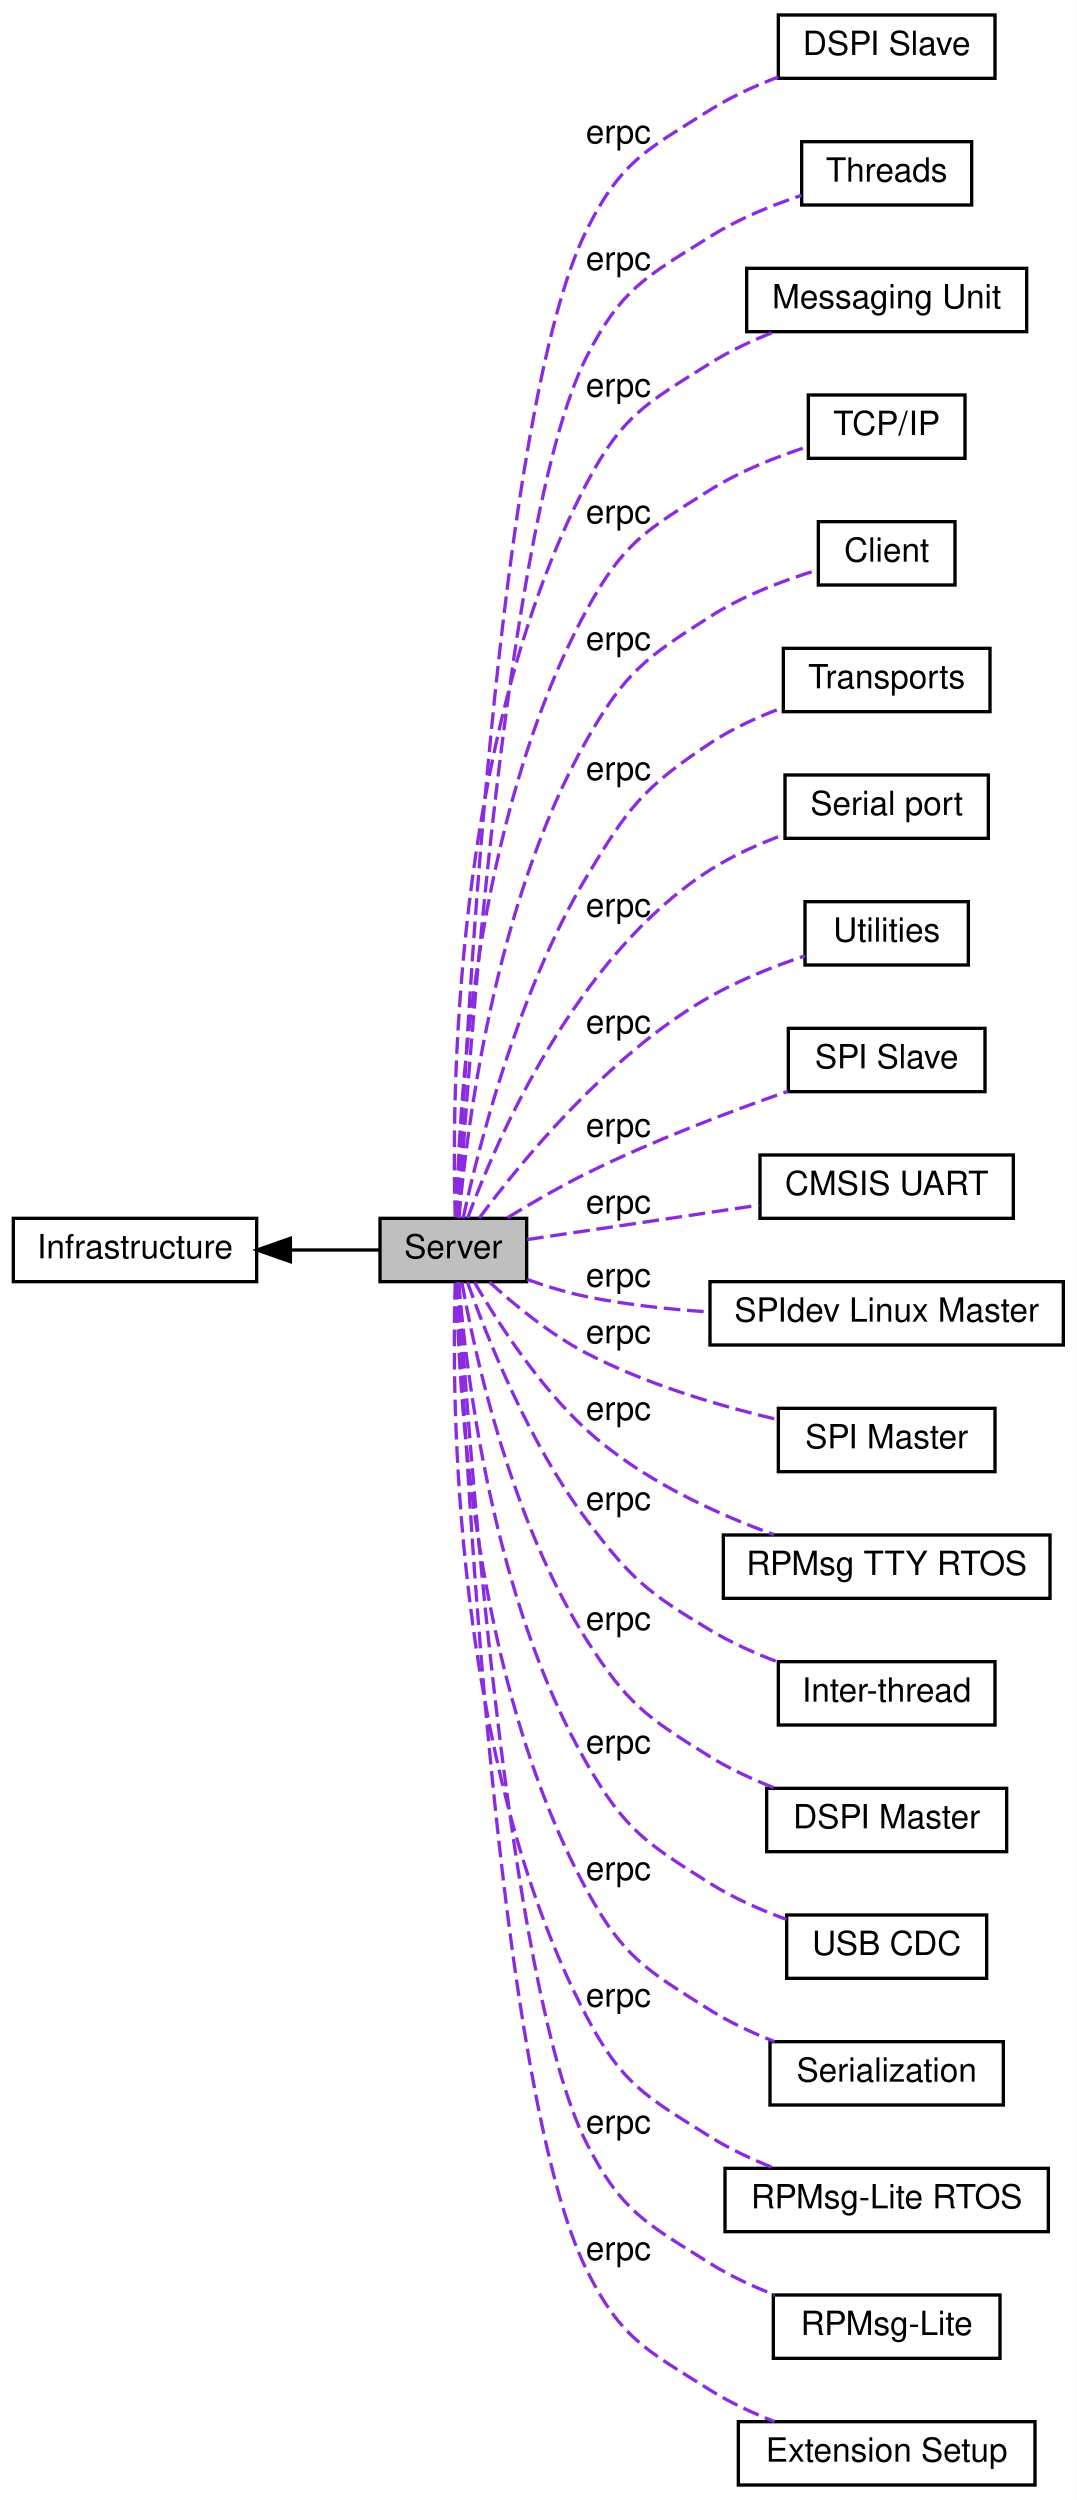
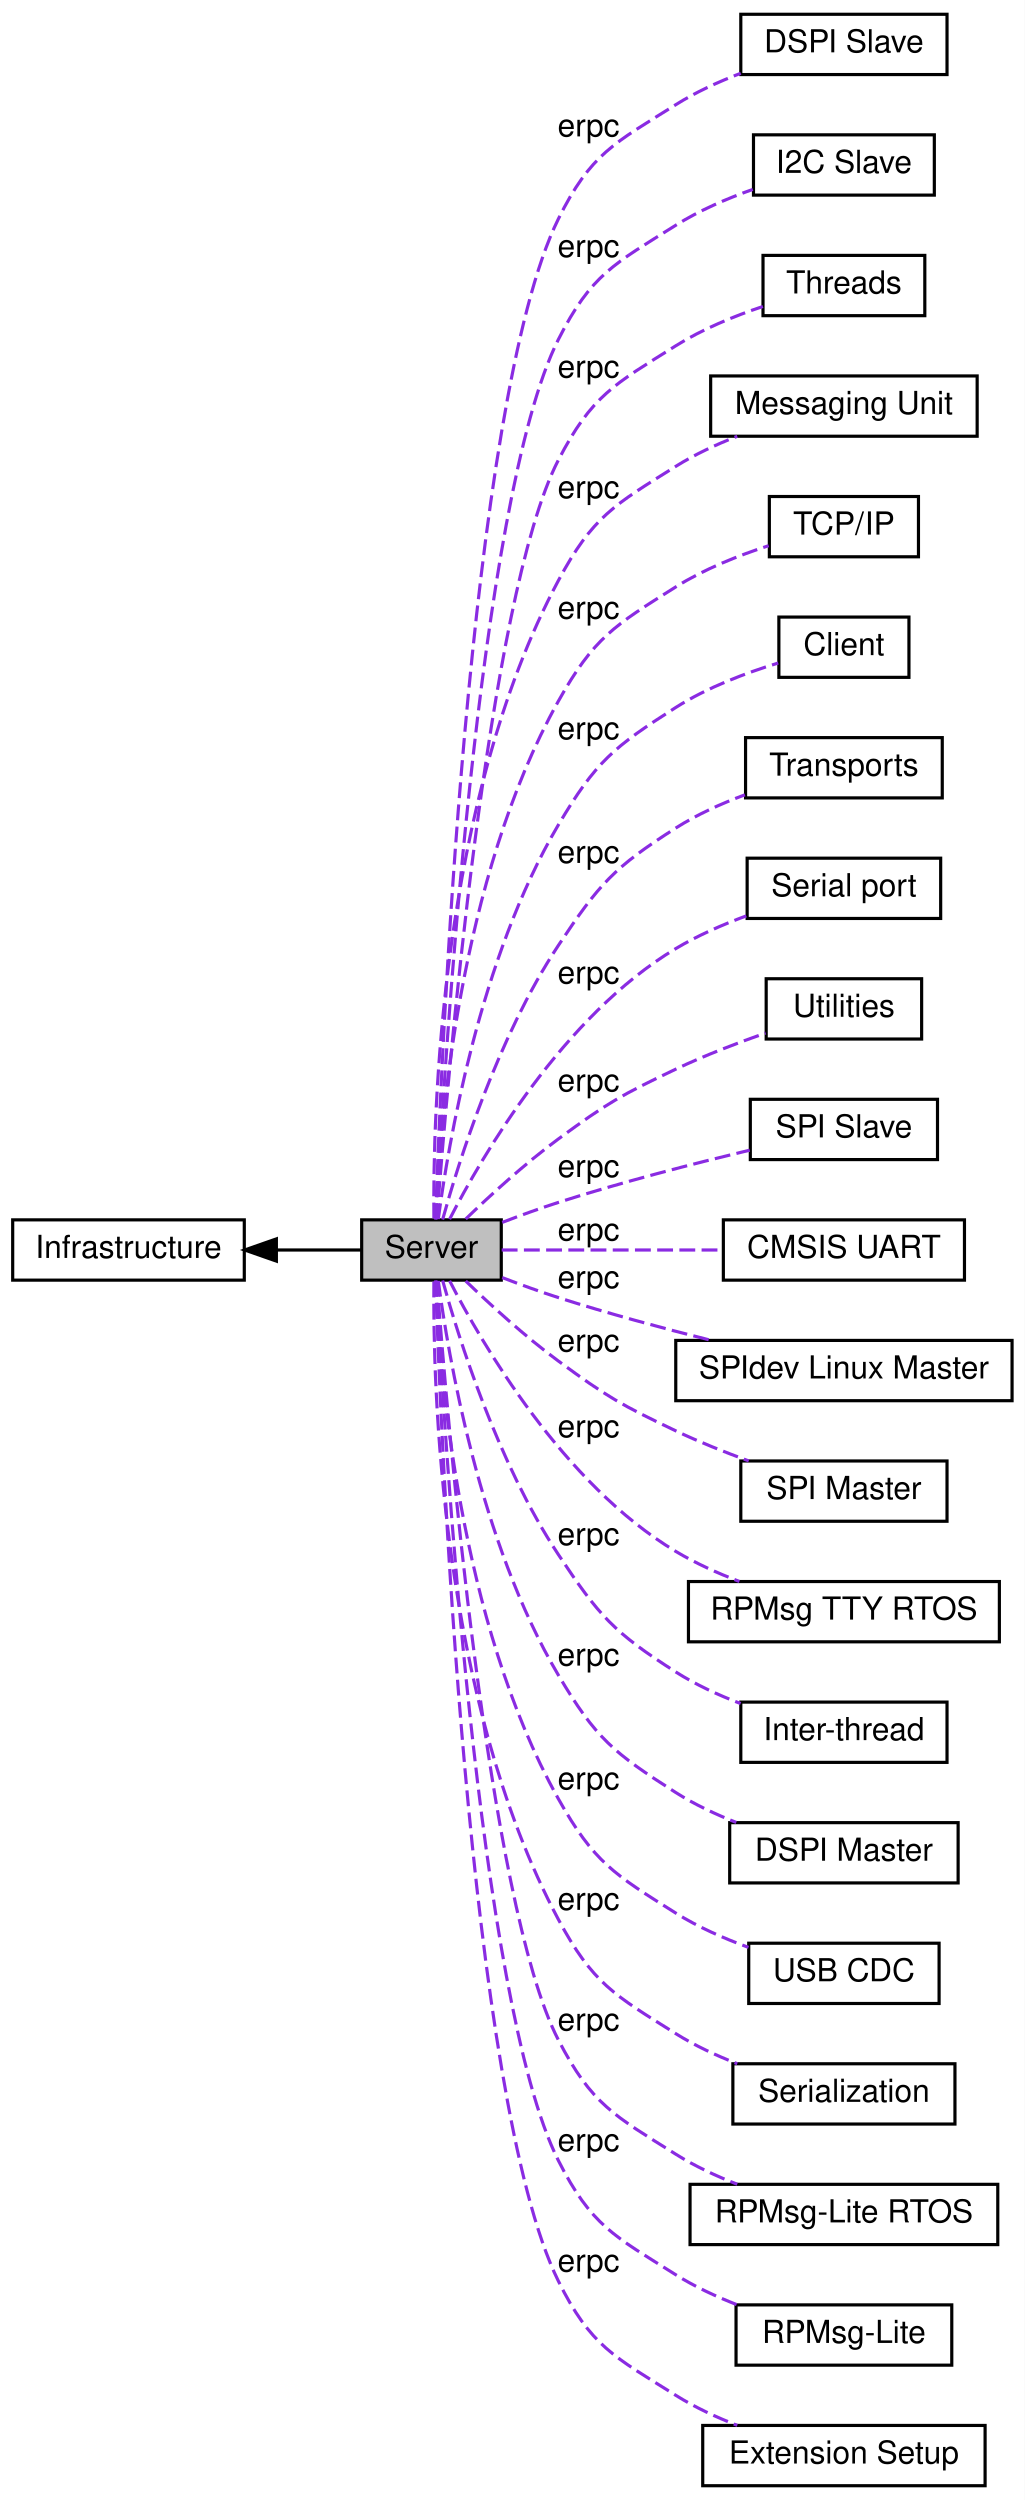
- <svg xmlns="http://www.w3.org/2000/svg" xmlns:xlink="http://www.w3.org/1999/xlink" width="323pt" height="750pt" viewBox="0.00 0.00 323.00 750.00">
-   <g id="graph0" class="graph" transform="scale(1 1) rotate(0) translate(4 746)">
-     <polygon fill="white" stroke="none" points="-4,4 -4,-746 319,-746 319,4 -4,4" />
+ <svg xmlns="http://www.w3.org/2000/svg" xmlns:xlink="http://www.w3.org/1999/xlink" width="323pt" height="788pt" viewBox="0.00 0.00 323.00 788.00">
+   <g id="graph0" class="graph" transform="scale(1 1) rotate(0) translate(4 784)">
+     <polygon fill="white" stroke="none" points="-4,4 -4,-784 319,-784 319,4 -4,4" />
    <g id="node1" class="node">
      <g id="a_node1">
-         <a xlink:href="group__dspi__slave__transport.html" target="_top" xlink:title="Kinetis SDK DSPI slave driver transport. ">
-           <polygon fill="white" stroke="black" points="229.5,-722.5 229.5,-741.5 294.5,-741.5 294.5,-722.5 229.5,-722.5" />
-           <text text-anchor="middle" x="262" y="-729.5" font-family="Helvetica,sans-Serif" font-size="10.00">DSPI Slave</text>
+         <a xlink:href="group__dspi__slave__transport.html" target="_top" xlink:title="MCUXpressoSDK DSPI slave driver transport. ">
+           <polygon fill="white" stroke="black" points="229.5,-760.5 229.5,-779.5 294.5,-779.5 294.5,-760.5 229.5,-760.5" />
+           <text text-anchor="middle" x="262" y="-767.5" font-family="Helvetica,sans-Serif" font-size="10.00">DSPI Slave</text>
        </a>
      </g>
    </g>
    <g id="node2" class="node">
      <g id="a_node2">
+         <a xlink:href="group__i2c__slave__transport.html" target="_top" xlink:title="MCUXpressoSDK I2C slave driver transport. ">
+           <polygon fill="white" stroke="black" points="233.5,-722.5 233.5,-741.5 290.5,-741.5 290.5,-722.5 233.5,-722.5" />
+           <text text-anchor="middle" x="262" y="-729.5" font-family="Helvetica,sans-Serif" font-size="10.00">I2C Slave</text>
+         </a>
+       </g>
+     </g>
+     <g id="node3" class="node">
+       <g id="a_node3">
        <a xlink:href="group__port__threads.html" target="_top" xlink:title="Threading model. ">
          <polygon fill="white" stroke="black" points="236.5,-684.5 236.5,-703.5 287.5,-703.5 287.5,-684.5 236.5,-684.5" />
          <text text-anchor="middle" x="262" y="-691.5" font-family="Helvetica,sans-Serif" font-size="10.00">Threads</text>
        </a>
      </g>
    </g>
-     <g id="node3" class="node">
-       <g id="a_node3">
+     <g id="node4" class="node">
+       <g id="a_node4">
        <a xlink:href="group__mu__transport.html" target="_top" xlink:title="Messaging Unit transport. ">
          <polygon fill="white" stroke="black" points="220,-646.5 220,-665.5 304,-665.5 304,-646.5 220,-646.5" />
          <text text-anchor="middle" x="262" y="-653.5" font-family="Helvetica,sans-Serif" font-size="10.00">Messaging Unit</text>
        </a>
      </g>
    </g>
-     <g id="node4" class="node">
-       <g id="a_node4">
+     <g id="node5" class="node">
+       <g id="a_node5">
        <a xlink:href="group__tcp__transport.html" target="_top" xlink:title="Simple TCP/IP transport. ">
          <polygon fill="white" stroke="black" points="238.5,-608.5 238.5,-627.5 285.5,-627.5 285.5,-608.5 238.5,-608.5" />
          <text text-anchor="middle" x="262" y="-615.5" font-family="Helvetica,sans-Serif" font-size="10.00">TCP/IP</text>
        </a>
      </g>
    </g>
-     <g id="node5" class="node">
-       <g id="a_node5">
-         <a xlink:href="group__infra.html" target="_top" xlink:title="C++ core. ">
-           <polygon fill="white" stroke="black" points="0,-361.5 0,-380.5 73,-380.5 73,-361.5 0,-361.5" />
-           <text text-anchor="middle" x="36.5" y="-368.5" font-family="Helvetica,sans-Serif" font-size="10.00">Infrastructure</text>
-         </a>
-       </g>
-     </g>
-     <g id="node15" class="node">
-       <polygon fill="#bfbfbf" stroke="black" points="110,-361.5 110,-380.5 154,-380.5 154,-361.5 110,-361.5" />
-       <text text-anchor="middle" x="132" y="-368.5" font-family="Helvetica,sans-Serif" font-size="10.00">Server</text>
-     </g>
-     <g id="edge1" class="edge">
-       <path fill="none" stroke="black" d="M83.149,-371C92.482,-371 101.873,-371 109.835,-371" />
-       <polygon fill="black" stroke="black" points="83.115,-367.5 73.115,-371 83.115,-374.5 83.115,-367.5" />
-     </g>
    <g id="node6" class="node">
      <g id="a_node6">
+         <a xlink:href="group__infra.html" target="_top" xlink:title="C++ core. ">
+           <polygon fill="white" stroke="black" points="0,-380.5 0,-399.5 73,-399.5 73,-380.5 0,-380.5" />
+           <text text-anchor="middle" x="36.5" y="-387.5" font-family="Helvetica,sans-Serif" font-size="10.00">Infrastructure</text>
+         </a>
+       </g>
+     </g>
+     <g id="node16" class="node">
+       <polygon fill="#bfbfbf" stroke="black" points="110,-380.5 110,-399.5 154,-399.5 154,-380.5 110,-380.5" />
+       <text text-anchor="middle" x="132" y="-387.5" font-family="Helvetica,sans-Serif" font-size="10.00">Server</text>
+     </g>
+     <g id="edge1" class="edge">
+       <path fill="none" stroke="black" d="M83.149,-390C92.482,-390 101.873,-390 109.835,-390" />
+       <polygon fill="black" stroke="black" points="83.115,-386.5 73.115,-390 83.115,-393.5 83.115,-386.5" />
+     </g>
+     <g id="node7" class="node">
+       <g id="a_node7">
        <a xlink:href="group__infra__client.html" target="_top" xlink:title="Client classes. ">
          <polygon fill="white" stroke="black" points="241.5,-570.5 241.5,-589.5 282.5,-589.5 282.5,-570.5 241.5,-570.5" />
          <text text-anchor="middle" x="262" y="-577.5" font-family="Helvetica,sans-Serif" font-size="10.00">Client</text>
        </a>
      </g>
    </g>
-     <g id="node7" class="node">
-       <g id="a_node7">
+     <g id="node8" class="node">
+       <g id="a_node8">
        <a xlink:href="group__infra__transport.html" target="_top" xlink:title="Superclasses for building transports. ">
          <polygon fill="white" stroke="black" points="231,-532.5 231,-551.5 293,-551.5 293,-532.5 231,-532.5" />
          <text text-anchor="middle" x="262" y="-539.5" font-family="Helvetica,sans-Serif" font-size="10.00">Transports</text>
        </a>
      </g>
    </g>
-     <g id="node8" class="node">
-       <g id="a_node8">
+     <g id="node9" class="node">
+       <g id="a_node9">
        <a xlink:href="group__serial__transport.html" target="_top" xlink:title="POSIX and Win32 serial port transport. ">
          <polygon fill="white" stroke="black" points="231.5,-494.5 231.5,-513.5 292.5,-513.5 292.5,-494.5 231.5,-494.5" />
          <text text-anchor="middle" x="262" y="-501.5" font-family="Helvetica,sans-Serif" font-size="10.00">Serial port</text>
        </a>
      </g>
    </g>
-     <g id="node9" class="node">
-       <g id="a_node9">
+     <g id="node10" class="node">
+       <g id="a_node10">
        <a xlink:href="group__infra__utility.html" target="_top" xlink:title="Utility code used by the infrastructure. ">
          <polygon fill="white" stroke="black" points="237.5,-456.5 237.5,-475.5 286.5,-475.5 286.5,-456.5 237.5,-456.5" />
          <text text-anchor="middle" x="262" y="-463.5" font-family="Helvetica,sans-Serif" font-size="10.00">Utilities</text>
        </a>
      </g>
    </g>
-     <g id="node10" class="node">
-       <g id="a_node10">
-         <a xlink:href="group__spi__slave__transport.html" target="_top" xlink:title="Kinetis SDK SPI slave driver transport. ">
+     <g id="node11" class="node">
+       <g id="a_node11">
+         <a xlink:href="group__spi__slave__transport.html" target="_top" xlink:title="MCUXpressoSDK SPI slave driver transport. ">
          <polygon fill="white" stroke="black" points="232.5,-418.5 232.5,-437.5 291.5,-437.5 291.5,-418.5 232.5,-418.5" />
          <text text-anchor="middle" x="262" y="-425.5" font-family="Helvetica,sans-Serif" font-size="10.00">SPI Slave</text>
        </a>
      </g>
    </g>
-     <g id="node11" class="node">
-       <g id="a_node11">
+     <g id="node12" class="node">
+       <g id="a_node12">
        <a xlink:href="group__uart__transport.html" target="_top" xlink:title="CMSIS UART driver transport. ">
          <polygon fill="white" stroke="black" points="224,-380.5 224,-399.5 300,-399.5 300,-380.5 224,-380.5" />
          <text text-anchor="middle" x="262" y="-387.5" font-family="Helvetica,sans-Serif" font-size="10.00">CMSIS UART</text>
        </a>
      </g>
    </g>
-     <g id="node12" class="node">
-       <g id="a_node12">
+     <g id="node13" class="node">
+       <g id="a_node13">
        <a xlink:href="group__spidev__master__transport.html" target="_top" xlink:title="SPIdev Linux transport. ">
          <polygon fill="white" stroke="black" points="209,-342.5 209,-361.5 315,-361.5 315,-342.5 209,-342.5" />
          <text text-anchor="middle" x="262" y="-349.5" font-family="Helvetica,sans-Serif" font-size="10.00">SPIdev Linux Master</text>
        </a>
      </g>
    </g>
-     <g id="node13" class="node">
-       <g id="a_node13">
-         <a xlink:href="group__spi__master__transport.html" target="_top" xlink:title="Kinetis SDK SPI master driver transport. ">
+     <g id="node14" class="node">
+       <g id="a_node14">
+         <a xlink:href="group__spi__master__transport.html" target="_top" xlink:title="MCUXpressoSDK SPI master driver transport. ">
          <polygon fill="white" stroke="black" points="229.5,-304.5 229.5,-323.5 294.5,-323.5 294.5,-304.5 229.5,-304.5" />
          <text text-anchor="middle" x="262" y="-311.5" font-family="Helvetica,sans-Serif" font-size="10.00">SPI Master</text>
        </a>
      </g>
    </g>
-     <g id="node14" class="node">
-       <g id="a_node14">
+     <g id="node15" class="node">
+       <g id="a_node15">
        <a xlink:href="group__rpmsg__tty__rtos__transport.html" target="_top" xlink:title="RPMsg TTY RTOS transport. ">
          <polygon fill="white" stroke="black" points="213,-266.5 213,-285.5 311,-285.5 311,-266.5 213,-266.5" />
          <text text-anchor="middle" x="262" y="-273.5" font-family="Helvetica,sans-Serif" font-size="10.00">RPMsg TTY RTOS</text>
        </a>
      </g>
    </g>
    <g id="edge9" class="edge">
-       <path fill="none" stroke="blueviolet" stroke-dasharray="5,2" d="M133.381,-380.695C135.314,-426.697 145.035,-622.973 172,-677 182.246,-697.529 189.573,-700.793 209,-713 215.266,-716.938 222.468,-720.225 229.474,-722.898" />
+       <path fill="none" stroke="blueviolet" stroke-dasharray="5,2" d="M133.298,-399.654C134.895,-447.291 143.471,-657.311 172,-715 182.171,-735.566 189.573,-738.793 209,-751 215.266,-754.938 222.468,-758.225 229.474,-760.898" />
+       <text text-anchor="middle" x="181.5" y="-741" font-family="Helvetica,sans-Serif" font-size="10.00">erpc</text>
+     </g>
+     <g id="edge10" class="edge">
+       <path fill="none" stroke="blueviolet" stroke-dasharray="5,2" d="M133.472,-399.677C135.753,-443.881 146.584,-626.602 172,-677 182.331,-697.486 189.573,-700.793 209,-713 216.406,-717.653 225.117,-721.399 233.27,-724.295" />
      <text text-anchor="middle" x="181.5" y="-703" font-family="Helvetica,sans-Serif" font-size="10.00">erpc</text>
    </g>
    <g id="edge7" class="edge">
-       <path fill="none" stroke="blueviolet" stroke-dasharray="5,2" d="M133.571,-380.598C136.21,-422.844 148.12,-592.198 172,-639 182.428,-659.437 189.573,-662.793 209,-675 217.382,-680.267 227.437,-684.372 236.462,-687.396" />
+       <path fill="none" stroke="blueviolet" stroke-dasharray="5,2" d="M133.701,-399.727C136.746,-440.289 149.691,-595.857 172,-639 182.539,-659.38 189.573,-662.793 209,-675 217.382,-680.267 227.437,-684.372 236.462,-687.396" />
      <text text-anchor="middle" x="181.5" y="-665" font-family="Helvetica,sans-Serif" font-size="10.00">erpc</text>
    </g>
-     <g id="edge11" class="edge">
-       <path fill="none" stroke="blueviolet" stroke-dasharray="5,2" d="M132.565,-380.876C131.525,-414.078 131.518,-523.906 172,-601 182.667,-621.314 189.573,-624.793 209,-637 214.941,-640.733 221.722,-643.882 228.381,-646.477" />
+     <g id="edge12" class="edge">
+       <path fill="none" stroke="blueviolet" stroke-dasharray="5,2" d="M132.765,-399.936C132.434,-431.422 134.592,-531.024 172,-601 182.817,-621.234 189.573,-624.793 209,-637 214.941,-640.733 221.722,-643.882 228.381,-646.477" />
      <text text-anchor="middle" x="181.5" y="-627" font-family="Helvetica,sans-Serif" font-size="10.00">erpc</text>
    </g>
+     <g id="edge20" class="edge">
+       <path fill="none" stroke="blueviolet" stroke-dasharray="5,2" d="M133.282,-399.675C134.463,-427.076 140.564,-506.854 172,-563 183.209,-583.019 189.573,-586.793 209,-599 217.952,-604.625 228.812,-608.924 238.287,-611.998" />
+       <text text-anchor="middle" x="181.5" y="-589" font-family="Helvetica,sans-Serif" font-size="10.00">erpc</text>
+     </g>
+     <g id="edge2" class="edge">
+       <path fill="none" stroke="blueviolet" stroke-dasharray="5,2" d="M134.147,-399.749C137.203,-422.799 147.076,-481.879 172,-524 183.843,-544.015 189.394,-548.492 209,-561 218.886,-567.307 231.159,-571.917 241.299,-575.016" />
+       <text text-anchor="middle" x="181.5" y="-551" font-family="Helvetica,sans-Serif" font-size="10.00">erpc</text>
+     </g>
+     <g id="edge4" class="edge">
+       <path fill="none" stroke="blueviolet" stroke-dasharray="5,2" d="M135.514,-399.603C140.517,-417.608 152.909,-457.216 172,-486 184.854,-505.381 189.394,-510.492 209,-523 215.645,-527.239 223.368,-530.712 230.797,-533.474" />
+       <text text-anchor="middle" x="181.5" y="-512" font-family="Helvetica,sans-Serif" font-size="10.00">erpc</text>
+     </g>
+     <g id="edge16" class="edge">
+       <path fill="none" stroke="blueviolet" stroke-dasharray="5,2" d="M137.714,-399.706C147.799,-419.347 173.478,-463.74 209,-485 215.845,-489.097 223.718,-492.534 231.232,-495.31" />
+       <text text-anchor="middle" x="181.5" y="-474" font-family="Helvetica,sans-Serif" font-size="10.00">erpc</text>
+     </g>
+     <g id="edge5" class="edge">
+       <path fill="none" stroke="blueviolet" stroke-dasharray="5,2" d="M142.802,-399.78C150.424,-407.136 161.445,-417.24 172,-425 187.415,-436.332 191.718,-438.793 209,-447 218.029,-451.288 228.305,-455.228 237.323,-458.395" />
+       <text text-anchor="middle" x="181.5" y="-440" font-family="Helvetica,sans-Serif" font-size="10.00">erpc</text>
+     </g>
+     <g id="edge18" class="edge">
+       <path fill="none" stroke="blueviolet" stroke-dasharray="5,2" d="M154.3,-398.697C160.003,-400.887 166.197,-403.141 172,-405 191.91,-411.378 214.748,-417.252 232.305,-421.466" />
+       <text text-anchor="middle" x="181.5" y="-413" font-family="Helvetica,sans-Serif" font-size="10.00">erpc</text>
+     </g>
+     <g id="edge21" class="edge">
+       <path fill="none" stroke="blueviolet" stroke-dasharray="5,2" d="M154.137,-390C173.024,-390 201.13,-390 223.778,-390" />
+       <text text-anchor="middle" x="181.5" y="-393" font-family="Helvetica,sans-Serif" font-size="10.00">erpc</text>
+     </g>
    <g id="edge19" class="edge">
-       <path fill="none" stroke="blueviolet" stroke-dasharray="5,2" d="M133.003,-380.873C133.415,-410.422 137.608,-500.008 172,-563 182.995,-583.138 189.573,-586.793 209,-599 217.952,-604.625 228.812,-608.924 238.287,-611.998" />
-       <text text-anchor="middle" x="181.5" y="-589" font-family="Helvetica,sans-Serif" font-size="10.00">erpc</text>
-     </g>
-     <g id="edge2" class="edge">
-       <path fill="none" stroke="blueviolet" stroke-dasharray="5,2" d="M133.685,-380.613C135.834,-405.759 144.065,-474.925 172,-524 183.505,-544.211 189.394,-548.492 209,-561 218.886,-567.307 231.159,-571.917 241.299,-575.016" />
-       <text text-anchor="middle" x="181.5" y="-551" font-family="Helvetica,sans-Serif" font-size="10.00">erpc</text>
-     </g>
-     <g id="edge4" class="edge">
-       <path fill="none" stroke="blueviolet" stroke-dasharray="5,2" d="M134.932,-380.564C139.28,-400.647 151.119,-448.226 172,-483 184.467,-503.762 188.841,-509.58 209,-523 215.641,-527.421 223.441,-530.972 230.952,-533.753" />
-       <text text-anchor="middle" x="181.5" y="-512" font-family="Helvetica,sans-Serif" font-size="10.00">erpc</text>
+       <path fill="none" stroke="blueviolet" stroke-dasharray="5,2" d="M154.3,-381.303C160.003,-379.113 166.197,-376.859 172,-375 187.502,-370.034 204.78,-365.374 219.957,-361.564" />
+       <text text-anchor="middle" x="181.5" y="-378" font-family="Helvetica,sans-Serif" font-size="10.00">erpc</text>
+     </g>
+     <g id="edge17" class="edge">
+       <path fill="none" stroke="blueviolet" stroke-dasharray="5,2" d="M142.802,-380.22C150.424,-372.864 161.445,-362.76 172,-355 187.415,-343.668 191.718,-341.207 209,-333 216.293,-329.536 224.399,-326.3 231.998,-323.515" />
+       <text text-anchor="middle" x="181.5" y="-358" font-family="Helvetica,sans-Serif" font-size="10.00">erpc</text>
    </g>
    <g id="edge15" class="edge">
-       <path fill="none" stroke="blueviolet" stroke-dasharray="5,2" d="M136.311,-380.628C144.592,-403.119 168.492,-459.158 209,-485 215.807,-489.342 223.745,-492.881 231.34,-495.675" />
-       <text text-anchor="middle" x="181.5" y="-471" font-family="Helvetica,sans-Serif" font-size="10.00">erpc</text>
-     </g>
-     <g id="edge5" class="edge">
-       <path fill="none" stroke="blueviolet" stroke-dasharray="5,2" d="M139.779,-380.576C151.801,-396.821 178.484,-429.697 209,-447 217.863,-452.025 228.301,-456.146 237.491,-459.251" />
-       <text text-anchor="middle" x="181.5" y="-436" font-family="Helvetica,sans-Serif" font-size="10.00">erpc</text>
-     </g>
-     <g id="edge17" class="edge">
-       <path fill="none" stroke="blueviolet" stroke-dasharray="5,2" d="M148.271,-380.715C155.354,-385.035 163.966,-390.03 172,-394 191.574,-403.673 214.624,-412.411 232.362,-418.605" />
-       <text text-anchor="middle" x="181.5" y="-405" font-family="Helvetica,sans-Serif" font-size="10.00">erpc</text>
-     </g>
-     <g id="edge20" class="edge">
-       <path fill="none" stroke="blueviolet" stroke-dasharray="5,2" d="M154.137,-374.137C173.024,-376.941 201.13,-381.113 223.778,-384.475" />
-       <text text-anchor="middle" x="181.5" y="-382" font-family="Helvetica,sans-Serif" font-size="10.00">erpc</text>
-     </g>
-     <g id="edge18" class="edge">
-       <path fill="none" stroke="blueviolet" stroke-dasharray="5,2" d="M154.139,-362.162C159.843,-360.124 166.078,-358.203 172,-357 183.83,-354.597 196.713,-353.195 208.909,-352.406" />
-       <text text-anchor="middle" x="181.5" y="-360" font-family="Helvetica,sans-Serif" font-size="10.00">erpc</text>
-     </g>
-     <g id="edge16" class="edge">
-       <path fill="none" stroke="blueviolet" stroke-dasharray="5,2" d="M142.826,-361.393C150.288,-354.569 161.094,-345.649 172,-340 190.01,-330.671 211.851,-324.227 229.39,-320.088" />
-       <text text-anchor="middle" x="181.5" y="-343" font-family="Helvetica,sans-Serif" font-size="10.00">erpc</text>
-     </g>
-     <g id="edge14" class="edge">
-       <path fill="none" stroke="blueviolet" stroke-dasharray="5,2" d="M138.336,-361.304C145.055,-349.728 157.494,-330.269 172,-317 187.942,-302.418 209.97,-292.213 228.123,-285.632" />
-       <text text-anchor="middle" x="181.5" y="-320" font-family="Helvetica,sans-Serif" font-size="10.00">erpc</text>
-     </g>
-     <g id="node16" class="node">
-       <g id="a_node16">
+       <path fill="none" stroke="blueviolet" stroke-dasharray="5,2" d="M137.714,-380.294C147.799,-360.653 173.478,-316.26 209,-295 215.185,-291.298 222.21,-288.134 229.051,-285.511" />
+       <text text-anchor="middle" x="181.5" y="-331" font-family="Helvetica,sans-Serif" font-size="10.00">erpc</text>
+     </g>
+     <g id="node17" class="node">
+       <g id="a_node17">
        <a xlink:href="group__itbp__transport.html" target="_top" xlink:title="Simple inter-thread communications transport. ">
          <polygon fill="white" stroke="black" points="229.5,-228.5 229.5,-247.5 294.5,-247.5 294.5,-228.5 229.5,-228.5" />
          <text text-anchor="middle" x="262" y="-235.5" font-family="Helvetica,sans-Serif" font-size="10.00">Inter-thread</text>
        </a>
      </g>
    </g>
-     <g id="edge10" class="edge">
-       <path fill="none" stroke="blueviolet" stroke-dasharray="5,2" d="M136.235,-361.344C141.86,-345.44 154.533,-313.188 172,-290 185.258,-272.4 190.093,-268.316 209,-257 215.268,-253.249 222.397,-250.05 229.324,-247.407" />
-       <text text-anchor="middle" x="181.5" y="-293" font-family="Helvetica,sans-Serif" font-size="10.00">erpc</text>
-     </g>
-     <g id="node17" class="node">
-       <g id="a_node17">
-         <a xlink:href="group__dspi__master__transport.html" target="_top" xlink:title="Kinetis SDK DSPI master driver transport. ">
+     <g id="edge11" class="edge">
+       <path fill="none" stroke="blueviolet" stroke-dasharray="5,2" d="M135.514,-380.397C140.517,-362.392 152.909,-322.784 172,-294 184.854,-274.619 189.394,-269.508 209,-257 215.239,-253.02 222.43,-249.715 229.435,-247.039" />
+       <text text-anchor="middle" x="181.5" y="-297" font-family="Helvetica,sans-Serif" font-size="10.00">erpc</text>
+     </g>
+     <g id="node18" class="node">
+       <g id="a_node18">
+         <a xlink:href="group__dspi__master__transport.html" target="_top" xlink:title="MCUXpressoSDK DSPI master driver transport. ">
          <polygon fill="white" stroke="black" points="226,-190.5 226,-209.5 298,-209.5 298,-190.5 226,-190.5" />
          <text text-anchor="middle" x="262" y="-197.5" font-family="Helvetica,sans-Serif" font-size="10.00">DSPI Master</text>
        </a>
      </g>
    </g>
    <g id="edge8" class="edge">
-       <path fill="none" stroke="blueviolet" stroke-dasharray="5,2" d="M134.59,-361.209C138.345,-340.189 149.213,-289.75 172,-254 184.167,-234.912 189.749,-230.908 209,-219 214.967,-215.309 221.759,-212.178 228.421,-209.588" />
-       <text text-anchor="middle" x="181.5" y="-257" font-family="Helvetica,sans-Serif" font-size="10.00">erpc</text>
-     </g>
-     <g id="node18" class="node">
-       <g id="a_node18">
+       <path fill="none" stroke="blueviolet" stroke-dasharray="5,2" d="M134.147,-380.251C137.203,-357.201 147.076,-298.121 172,-256 183.843,-235.985 189.394,-231.508 209,-219 214.834,-215.278 221.5,-212.147 228.068,-209.568" />
+       <text text-anchor="middle" x="181.5" y="-259" font-family="Helvetica,sans-Serif" font-size="10.00">erpc</text>
+     </g>
+     <g id="node19" class="node">
+       <g id="a_node19">
        <a xlink:href="group___u_s_b___c_d_c__transport.html" target="_top" xlink:title="USB CDC transport. ">
          <polygon fill="white" stroke="black" points="232,-152.5 232,-171.5 292,-171.5 292,-152.5 232,-152.5" />
          <text text-anchor="middle" x="262" y="-159.5" font-family="Helvetica,sans-Serif" font-size="10.00">USB CDC</text>
        </a>
      </g>
    </g>
-     <g id="edge21" class="edge">
-       <path fill="none" stroke="blueviolet" stroke-dasharray="5,2" d="M133.631,-361.302C135.651,-335.939 143.594,-266.204 172,-217 183.471,-197.13 189.573,-193.207 209,-181 215.999,-176.602 224.164,-173.015 231.922,-170.19" />
+     <g id="edge22" class="edge">
+       <path fill="none" stroke="blueviolet" stroke-dasharray="5,2" d="M133.282,-380.325C134.463,-352.924 140.564,-273.146 172,-217 183.209,-196.981 189.573,-193.207 209,-181 215.999,-176.602 224.164,-173.015 231.922,-170.19" />
      <text text-anchor="middle" x="181.5" y="-220" font-family="Helvetica,sans-Serif" font-size="10.00">erpc</text>
    </g>
-     <g id="node19" class="node">
-       <g id="a_node19">
+     <g id="node20" class="node">
+       <g id="a_node20">
        <a xlink:href="group__infra__codec.html" target="_top" xlink:title="Classes used for message serialization. ">
          <polygon fill="white" stroke="black" points="227,-114.5 227,-133.5 297,-133.5 297,-114.5 227,-114.5" />
          <text text-anchor="middle" x="262" y="-121.5" font-family="Helvetica,sans-Serif" font-size="10.00">Serialization</text>
        </a>
      </g>
    </g>
    <g id="edge3" class="edge">
-       <path fill="none" stroke="blueviolet" stroke-dasharray="5,2" d="M133.003,-361.127C133.415,-331.578 137.608,-241.992 172,-179 182.995,-158.862 189.573,-155.207 209,-143 214.941,-139.267 221.722,-136.118 228.381,-133.523" />
+       <path fill="none" stroke="blueviolet" stroke-dasharray="5,2" d="M132.765,-380.064C132.434,-348.578 134.592,-248.976 172,-179 182.817,-158.766 189.573,-155.207 209,-143 214.941,-139.267 221.722,-136.118 228.381,-133.523" />
      <text text-anchor="middle" x="181.5" y="-182" font-family="Helvetica,sans-Serif" font-size="10.00">erpc</text>
    </g>
-     <g id="node20" class="node">
-       <g id="a_node20">
+     <g id="node21" class="node">
+       <g id="a_node21">
        <a xlink:href="group__rpmsg__lite__rtos__transport.html" target="_top" xlink:title="RPMsg-Lite zero copy transport using RTOS API. ">
          <polygon fill="white" stroke="black" points="213.5,-76.5 213.5,-95.5 310.5,-95.5 310.5,-76.5 213.5,-76.5" />
          <text text-anchor="middle" x="262" y="-83.5" font-family="Helvetica,sans-Serif" font-size="10.00">RPMsg-Lite RTOS</text>
        </a>
      </g>
    </g>
-     <g id="edge12" class="edge">
-       <path fill="none" stroke="blueviolet" stroke-dasharray="5,2" d="M132.565,-361.124C131.525,-327.922 131.518,-218.094 172,-141 182.667,-120.686 189.573,-117.207 209,-105 214.941,-101.267 221.722,-98.118 228.381,-95.523" />
+     <g id="edge13" class="edge">
+       <path fill="none" stroke="blueviolet" stroke-dasharray="5,2" d="M133.701,-380.273C136.746,-339.711 149.691,-184.143 172,-141 182.539,-120.62 189.573,-117.207 209,-105 214.941,-101.267 221.722,-98.118 228.381,-95.523" />
      <text text-anchor="middle" x="181.5" y="-144" font-family="Helvetica,sans-Serif" font-size="10.00">erpc</text>
    </g>
-     <g id="node21" class="node">
-       <g id="a_node21">
+     <g id="node22" class="node">
+       <g id="a_node22">
        <a xlink:href="group__rpmsg__lite__transport.html" target="_top" xlink:title="RPMsg-Lite zero copy transport. ">
          <polygon fill="white" stroke="black" points="228,-38.5 228,-57.5 296,-57.5 296,-38.5 228,-38.5" />
          <text text-anchor="middle" x="262" y="-45.5" font-family="Helvetica,sans-Serif" font-size="10.00">RPMsg-Lite</text>
        </a>
      </g>
    </g>
-     <g id="edge13" class="edge">
-       <path fill="none" stroke="blueviolet" stroke-dasharray="5,2" d="M133.571,-361.402C136.21,-319.156 148.12,-149.802 172,-103 182.428,-82.563 189.573,-79.207 209,-67 214.941,-63.267 221.722,-60.118 228.381,-57.523" />
+     <g id="edge14" class="edge">
+       <path fill="none" stroke="blueviolet" stroke-dasharray="5,2" d="M133.472,-380.323C135.753,-336.119 146.584,-153.398 172,-103 182.331,-82.514 189.573,-79.207 209,-67 214.941,-63.267 221.722,-60.118 228.381,-57.523" />
      <text text-anchor="middle" x="181.5" y="-106" font-family="Helvetica,sans-Serif" font-size="10.00">erpc</text>
    </g>
-     <g id="node22" class="node">
-       <g id="a_node22">
+     <g id="node23" class="node">
+       <g id="a_node23">
        <a xlink:href="group__port__setup__extensions.html" target="_top" xlink:title="Extension setup functions. ">
          <polygon fill="white" stroke="black" points="217.5,-0.5 217.5,-19.5 306.5,-19.5 306.5,-0.5 217.5,-0.5" />
          <text text-anchor="middle" x="262" y="-7.5" font-family="Helvetica,sans-Serif" font-size="10.00">Extension Setup</text>
        </a>
      </g>
    </g>
    <g id="edge6" class="edge">
-       <path fill="none" stroke="blueviolet" stroke-dasharray="5,2" d="M133.381,-361.305C135.314,-315.303 145.035,-119.027 172,-65 182.246,-44.471 189.573,-41.207 209,-29 214.941,-25.267 221.722,-22.118 228.381,-19.523" />
+       <path fill="none" stroke="blueviolet" stroke-dasharray="5,2" d="M133.298,-380.346C134.895,-332.709 143.471,-122.689 172,-65 182.171,-44.434 189.573,-41.207 209,-29 214.941,-25.267 221.722,-22.118 228.381,-19.523" />
      <text text-anchor="middle" x="181.5" y="-68" font-family="Helvetica,sans-Serif" font-size="10.00">erpc</text>
    </g>
  </g>
</svg>
